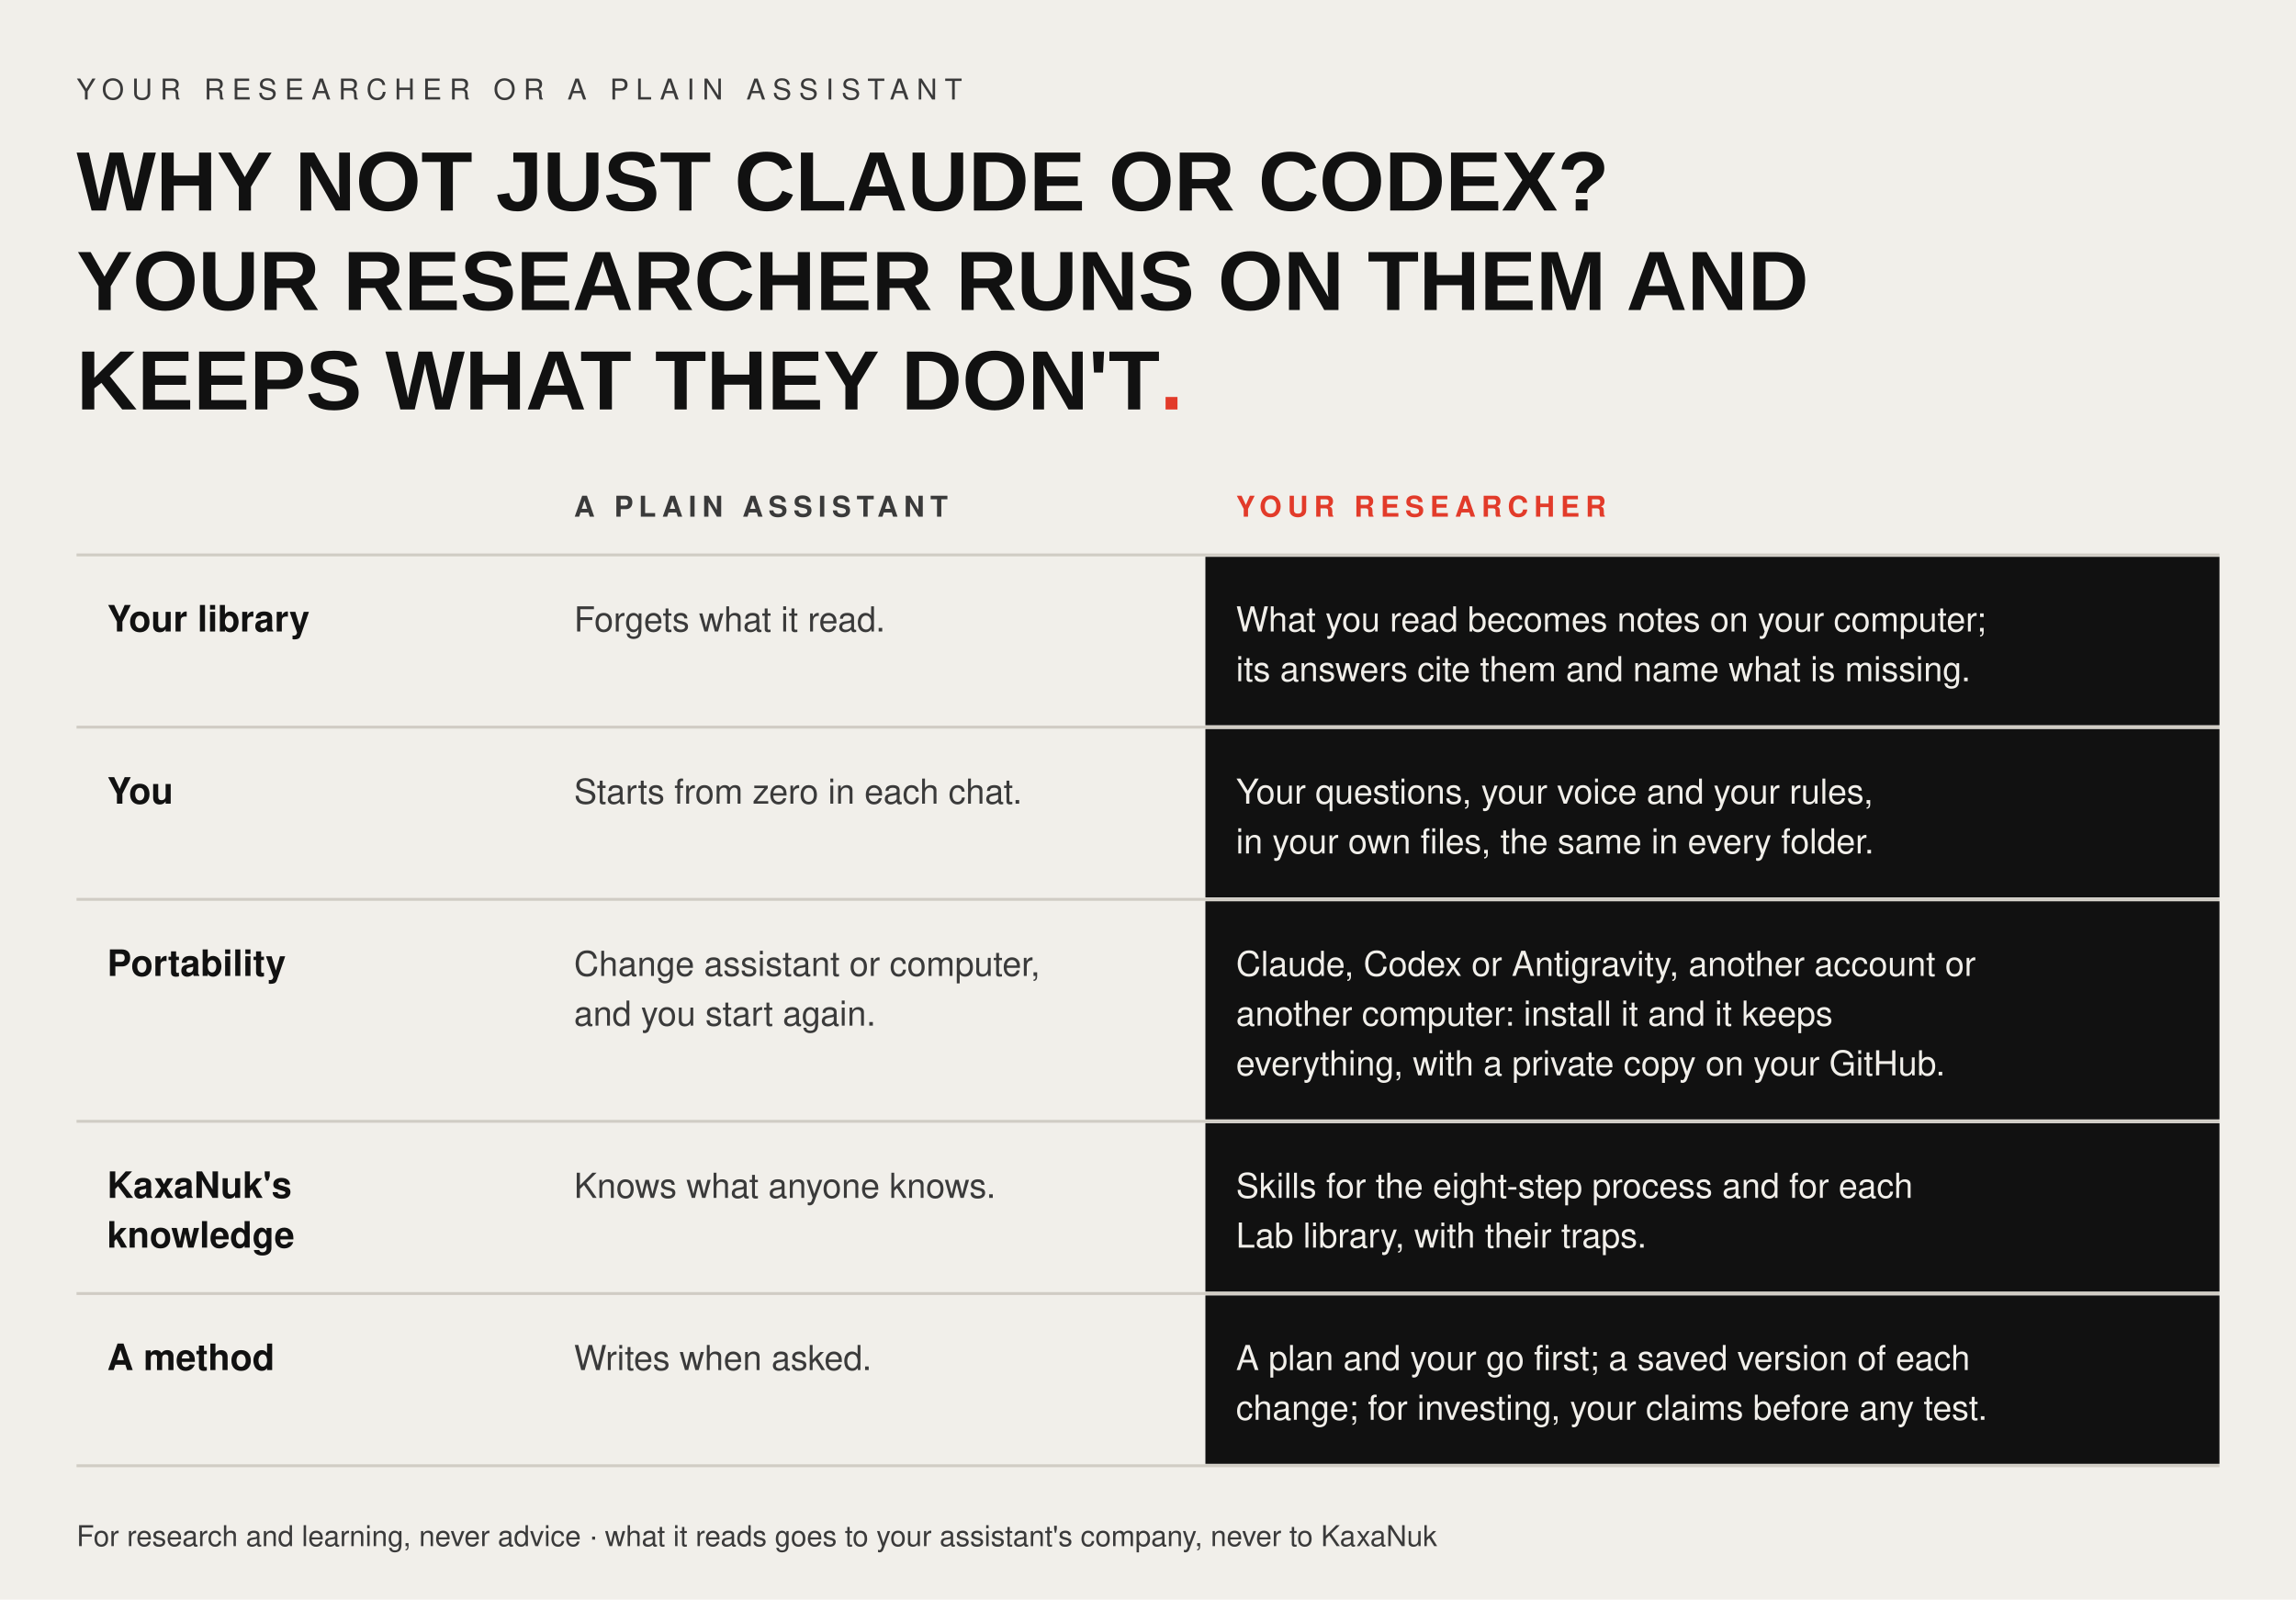
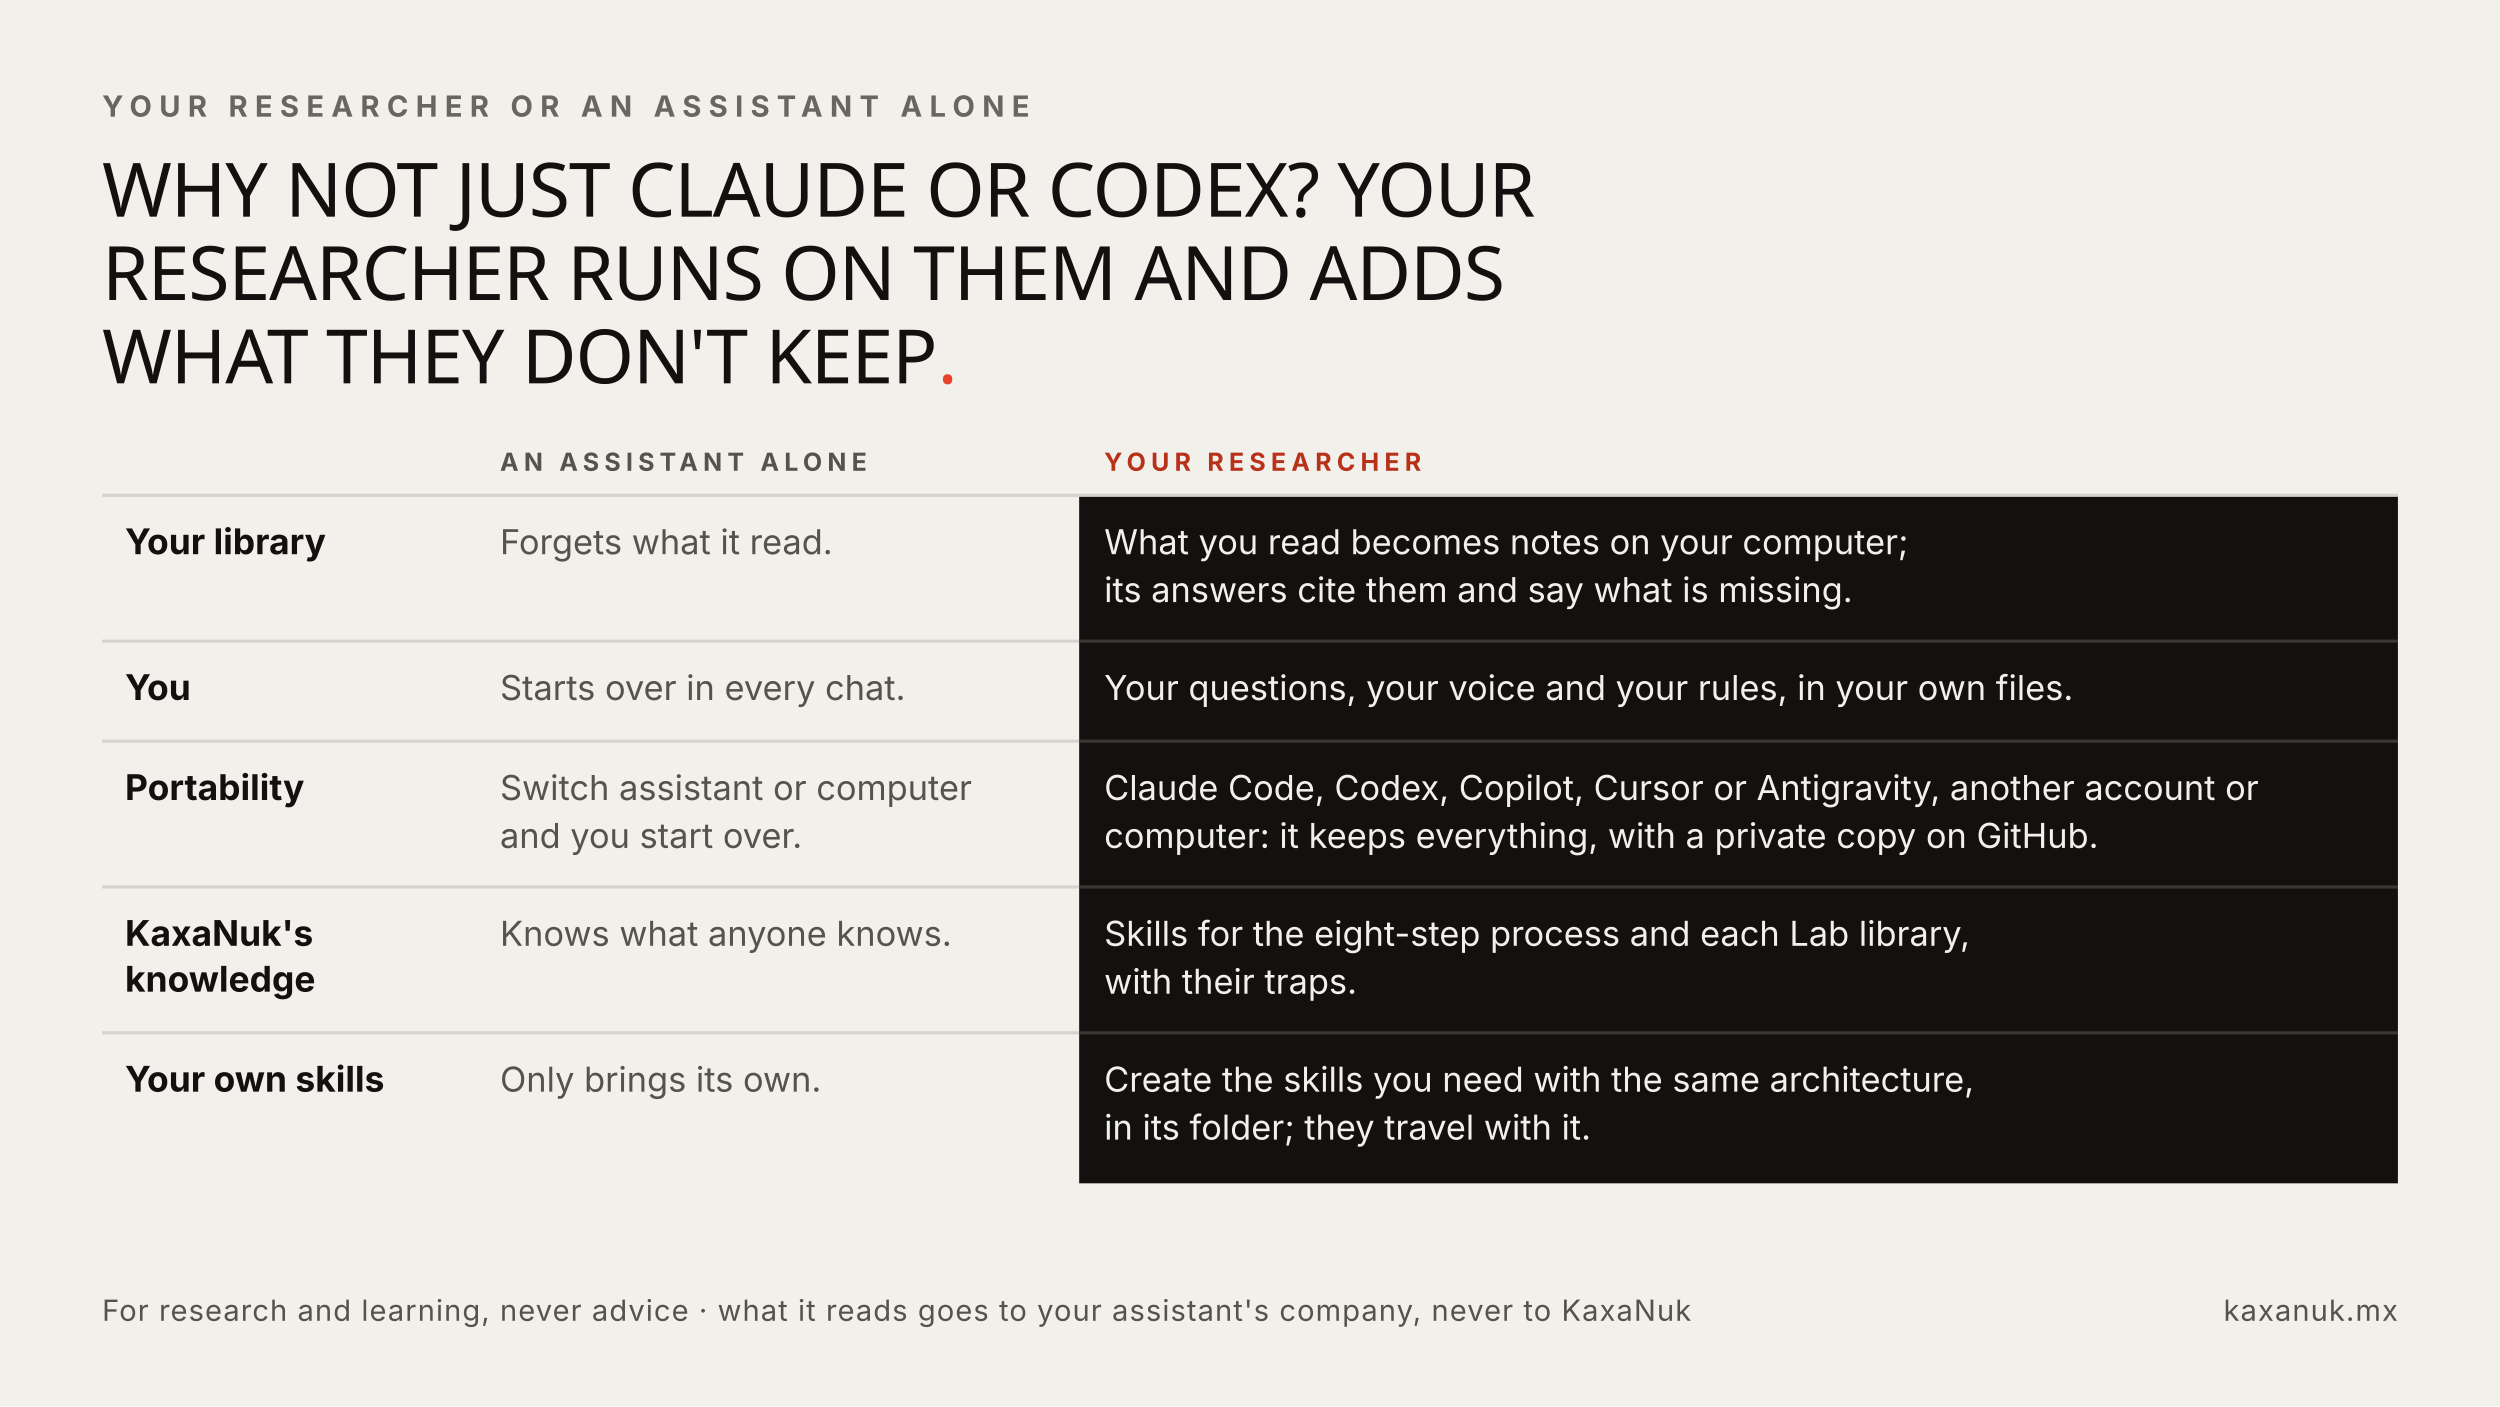
- <svg xmlns="http://www.w3.org/2000/svg" viewBox="0 0 1200 836" width="1200" height="836" role="img" aria-labelledby="title desc">
+ <svg xmlns="http://www.w3.org/2000/svg" viewBox="0 0 1200 675" width="1200" height="675" role="img" aria-labelledby="title desc">
  <style>
-     .sans { font-family: "Archivo", "Helvetica Neue", Helvetica, Arial, sans-serif; }
-     .heavy { font-family: "Archivo Black", "Arial Black", "Helvetica Neue", Arial, sans-serif; font-weight: 900; }
-     .mono { font-family: "JetBrains Mono", Consolas, "Courier New", monospace; }
+     .label { font: 700 14px Archivo, Inter, 'Segoe UI', Helvetica, Arial, sans-serif; letter-spacing: 3.5px; fill: #686661; }
+     .head { font: 400 36px 'Archivo Black', 'Arial Black', Impact, sans-serif; fill: #121110; letter-spacing: -0.5px; }
+     .dot { fill: #e84328; }
+     .th { font: 700 12px Archivo, Inter, 'Segoe UI', Helvetica, Arial, sans-serif; letter-spacing: 2.5px; fill: #56534e; }
+     .th-me { font: 700 12px Archivo, Inter, 'Segoe UI', Helvetica, Arial, sans-serif; letter-spacing: 2.5px; fill: #b8321a; }
+     .row { font: 700 17px Archivo, Inter, 'Segoe UI', Helvetica, Arial, sans-serif; fill: #121110; }
+     .alone { font: 400 16.5px Archivo, Inter, 'Segoe UI', Helvetica, Arial, sans-serif; fill: #56534e; }
+     .me { font: 400 16.5px Archivo, Inter, 'Segoe UI', Helvetica, Arial, sans-serif; fill: #f2f0eb; }
+     .foot { font: 400 14px Archivo, Inter, 'Segoe UI', Helvetica, Arial, sans-serif; fill: #56534e; letter-spacing: 0.5px; }
  </style>
-   <rect width="1200" height="836" fill="#F1EFEA" />
-   <text x="40" y="52" class="sans" font-size="15" letter-spacing="4" fill="#3A3A3A">YOUR RESEARCHER OR A PLAIN ASSISTANT</text>
-   <text x="40" y="110" class="heavy" font-size="44" fill="#111">WHY NOT JUST CLAUDE OR CODEX?</text>
-   <text x="40" y="162" class="heavy" font-size="44" fill="#111">YOUR RESEARCHER RUNS ON THEM AND</text>
-   <text x="40" y="214" class="heavy" font-size="44" fill="#111">KEEPS WHAT THEY DON'T<tspan fill="#E23B2A">.</tspan>
+   <rect width="1200" height="675" fill="#f2f0eb" />
+   <text x="49" y="56" class="label">YOUR RESEARCHER OR AN ASSISTANT ALONE</text>
+   <text x="49" y="104" class="head">WHY NOT JUST CLAUDE OR CODEX? YOUR</text>
+   <text x="49" y="144" class="head">RESEARCHER RUNS ON THEM AND ADDS</text>
+   <text x="49" y="184" class="head">WHAT THEY DON'T KEEP<tspan class="dot">.</tspan>
  </text>
-   <text x="300" y="270" class="sans" font-size="15" letter-spacing="3" font-weight="700" fill="#3A3A3A">A PLAIN ASSISTANT</text>
-   <text x="646" y="270" class="sans" font-size="15" letter-spacing="3" font-weight="700" fill="#E23B2A">YOUR RESEARCHER</text>
-   <line x1="40" y1="290" x2="1160" y2="290" stroke="#D0CCC4" stroke-width="1.5" />
-   <rect x="630" y="291" width="530" height="88" fill="#111" />
-   <text x="56" y="330" class="sans" font-size="19" font-weight="700" fill="#111">Your library</text>
-   <text x="300" y="330" class="sans" font-size="18" fill="#3A3A3A">Forgets what it read.</text>
-   <text x="646" y="330" class="sans" font-size="18" fill="#F1EFEA">What you read becomes notes on your computer;</text>
-   <text x="646" y="356" class="sans" font-size="18" fill="#F1EFEA">its answers cite them and name what is missing.</text>
-   <line x1="40" y1="380" x2="1160" y2="380" stroke="#D0CCC4" stroke-width="1.5" />
-   <rect x="630" y="381" width="530" height="88" fill="#111" />
-   <text x="56" y="420" class="sans" font-size="19" font-weight="700" fill="#111">You</text>
-   <text x="300" y="420" class="sans" font-size="18" fill="#3A3A3A">Starts from zero in each chat.</text>
-   <text x="646" y="420" class="sans" font-size="18" fill="#F1EFEA">Your questions, your voice and your rules,</text>
-   <text x="646" y="446" class="sans" font-size="18" fill="#F1EFEA">in your own files, the same in every folder.</text>
-   <line x1="40" y1="470" x2="1160" y2="470" stroke="#D0CCC4" stroke-width="1.5" />
-   <rect x="630" y="471" width="530" height="114" fill="#111" />
-   <text x="56" y="510" class="sans" font-size="19" font-weight="700" fill="#111">Portability</text>
-   <text x="300" y="510" class="sans" font-size="18" fill="#3A3A3A">Change assistant or computer,</text>
-   <text x="300" y="536" class="sans" font-size="18" fill="#3A3A3A">and you start again.</text>
-   <text x="646" y="510" class="sans" font-size="18" fill="#F1EFEA">Claude, Codex or Antigravity, another account or</text>
-   <text x="646" y="536" class="sans" font-size="18" fill="#F1EFEA">another computer: install it and it keeps</text>
-   <text x="646" y="562" class="sans" font-size="18" fill="#F1EFEA">everything, with a private copy on your GitHub.</text>
-   <line x1="40" y1="586" x2="1160" y2="586" stroke="#D0CCC4" stroke-width="1.5" />
-   <rect x="630" y="587" width="530" height="88" fill="#111" />
-   <text x="56" y="626" class="sans" font-size="19" font-weight="700" fill="#111">KaxaNuk's</text>
-   <text x="56" y="652" class="sans" font-size="19" font-weight="700" fill="#111">knowledge</text>
-   <text x="300" y="626" class="sans" font-size="18" fill="#3A3A3A">Knows what anyone knows.</text>
-   <text x="646" y="626" class="sans" font-size="18" fill="#F1EFEA">Skills for the eight-step process and for each</text>
-   <text x="646" y="652" class="sans" font-size="18" fill="#F1EFEA">Lab library, with their traps.</text>
-   <line x1="40" y1="676" x2="1160" y2="676" stroke="#D0CCC4" stroke-width="1.5" />
-   <rect x="630" y="677" width="530" height="88" fill="#111" />
-   <text x="56" y="716" class="sans" font-size="19" font-weight="700" fill="#111">A method</text>
-   <text x="300" y="716" class="sans" font-size="18" fill="#3A3A3A">Writes when asked.</text>
-   <text x="646" y="716" class="sans" font-size="18" fill="#F1EFEA">A plan and your go first; a saved version of each</text>
-   <text x="646" y="742" class="sans" font-size="18" fill="#F1EFEA">change; for investing, your claims before any test.</text>
-   <line x1="40" y1="766" x2="1160" y2="766" stroke="#D0CCC4" stroke-width="1.5" />
-   <text x="40" y="808" class="sans" font-size="15" fill="#3A3A3A">For research and learning, never advice · what it reads goes to your assistant's company, never to KaxaNuk</text>
+   <text x="240" y="226" class="th">AN ASSISTANT ALONE</text>
+   <text x="530" y="226" class="th-me">YOUR RESEARCHER</text>
+   <rect x="518" y="238" width="633" height="330" fill="#121110" />
+   <rect x="49" y="237" width="1102" height="1.5" fill="#d6d3cc" />
+   <text x="60" y="266" class="row">Your library</text>
+   <text x="240" y="266" class="alone">Forgets what it read.</text>
+   <text x="530" y="266" class="me">What you read becomes notes on your computer;</text>
+   <text x="530" y="289" class="me">its answers cite them and say what is missing.</text>
+   <rect x="49" y="307" width="469" height="1.5" fill="#d6d3cc" />
+   <rect x="518" y="307" width="633" height="1.5" fill="#3a3833" />
+   <text x="60" y="336" class="row">You</text>
+   <text x="240" y="336" class="alone">Starts over in every chat.</text>
+   <text x="530" y="336" class="me">Your questions, your voice and your rules, in your own files.</text>
+   <rect x="49" y="355" width="469" height="1.5" fill="#d6d3cc" />
+   <rect x="518" y="355" width="633" height="1.5" fill="#3a3833" />
+   <text x="60" y="384" class="row">Portability</text>
+   <text x="240" y="384" class="alone">Switch assistant or computer</text>
+   <text x="240" y="407" class="alone">and you start over.</text>
+   <text x="530" y="384" class="me">Claude Code, Codex, Copilot, Cursor or Antigravity, another account or</text>
+   <text x="530" y="407" class="me">computer: it keeps everything, with a private copy on GitHub.</text>
+   <rect x="49" y="425" width="469" height="1.5" fill="#d6d3cc" />
+   <rect x="518" y="425" width="633" height="1.5" fill="#3a3833" />
+   <text x="60" y="454" class="row">KaxaNuk's</text>
+   <text x="60" y="476" class="row">knowledge</text>
+   <text x="240" y="454" class="alone">Knows what anyone knows.</text>
+   <text x="530" y="454" class="me">Skills for the eight-step process and each Lab library,</text>
+   <text x="530" y="477" class="me">with their traps.</text>
+   <rect x="49" y="495" width="469" height="1.5" fill="#d6d3cc" />
+   <rect x="518" y="495" width="633" height="1.5" fill="#3a3833" />
+   <text x="60" y="524" class="row">Your own skills</text>
+   <text x="240" y="524" class="alone">Only brings its own.</text>
+   <text x="530" y="524" class="me">Create the skills you need with the same architecture,</text>
+   <text x="530" y="547" class="me">in its folder; they travel with it.</text>
+   <text x="49" y="634" class="foot">For research and learning, never advice · what it reads goes to your assistant's company, never to KaxaNuk</text>
+   <text x="1151" y="634" class="foot" text-anchor="end">kaxanuk.mx</text>
</svg>
